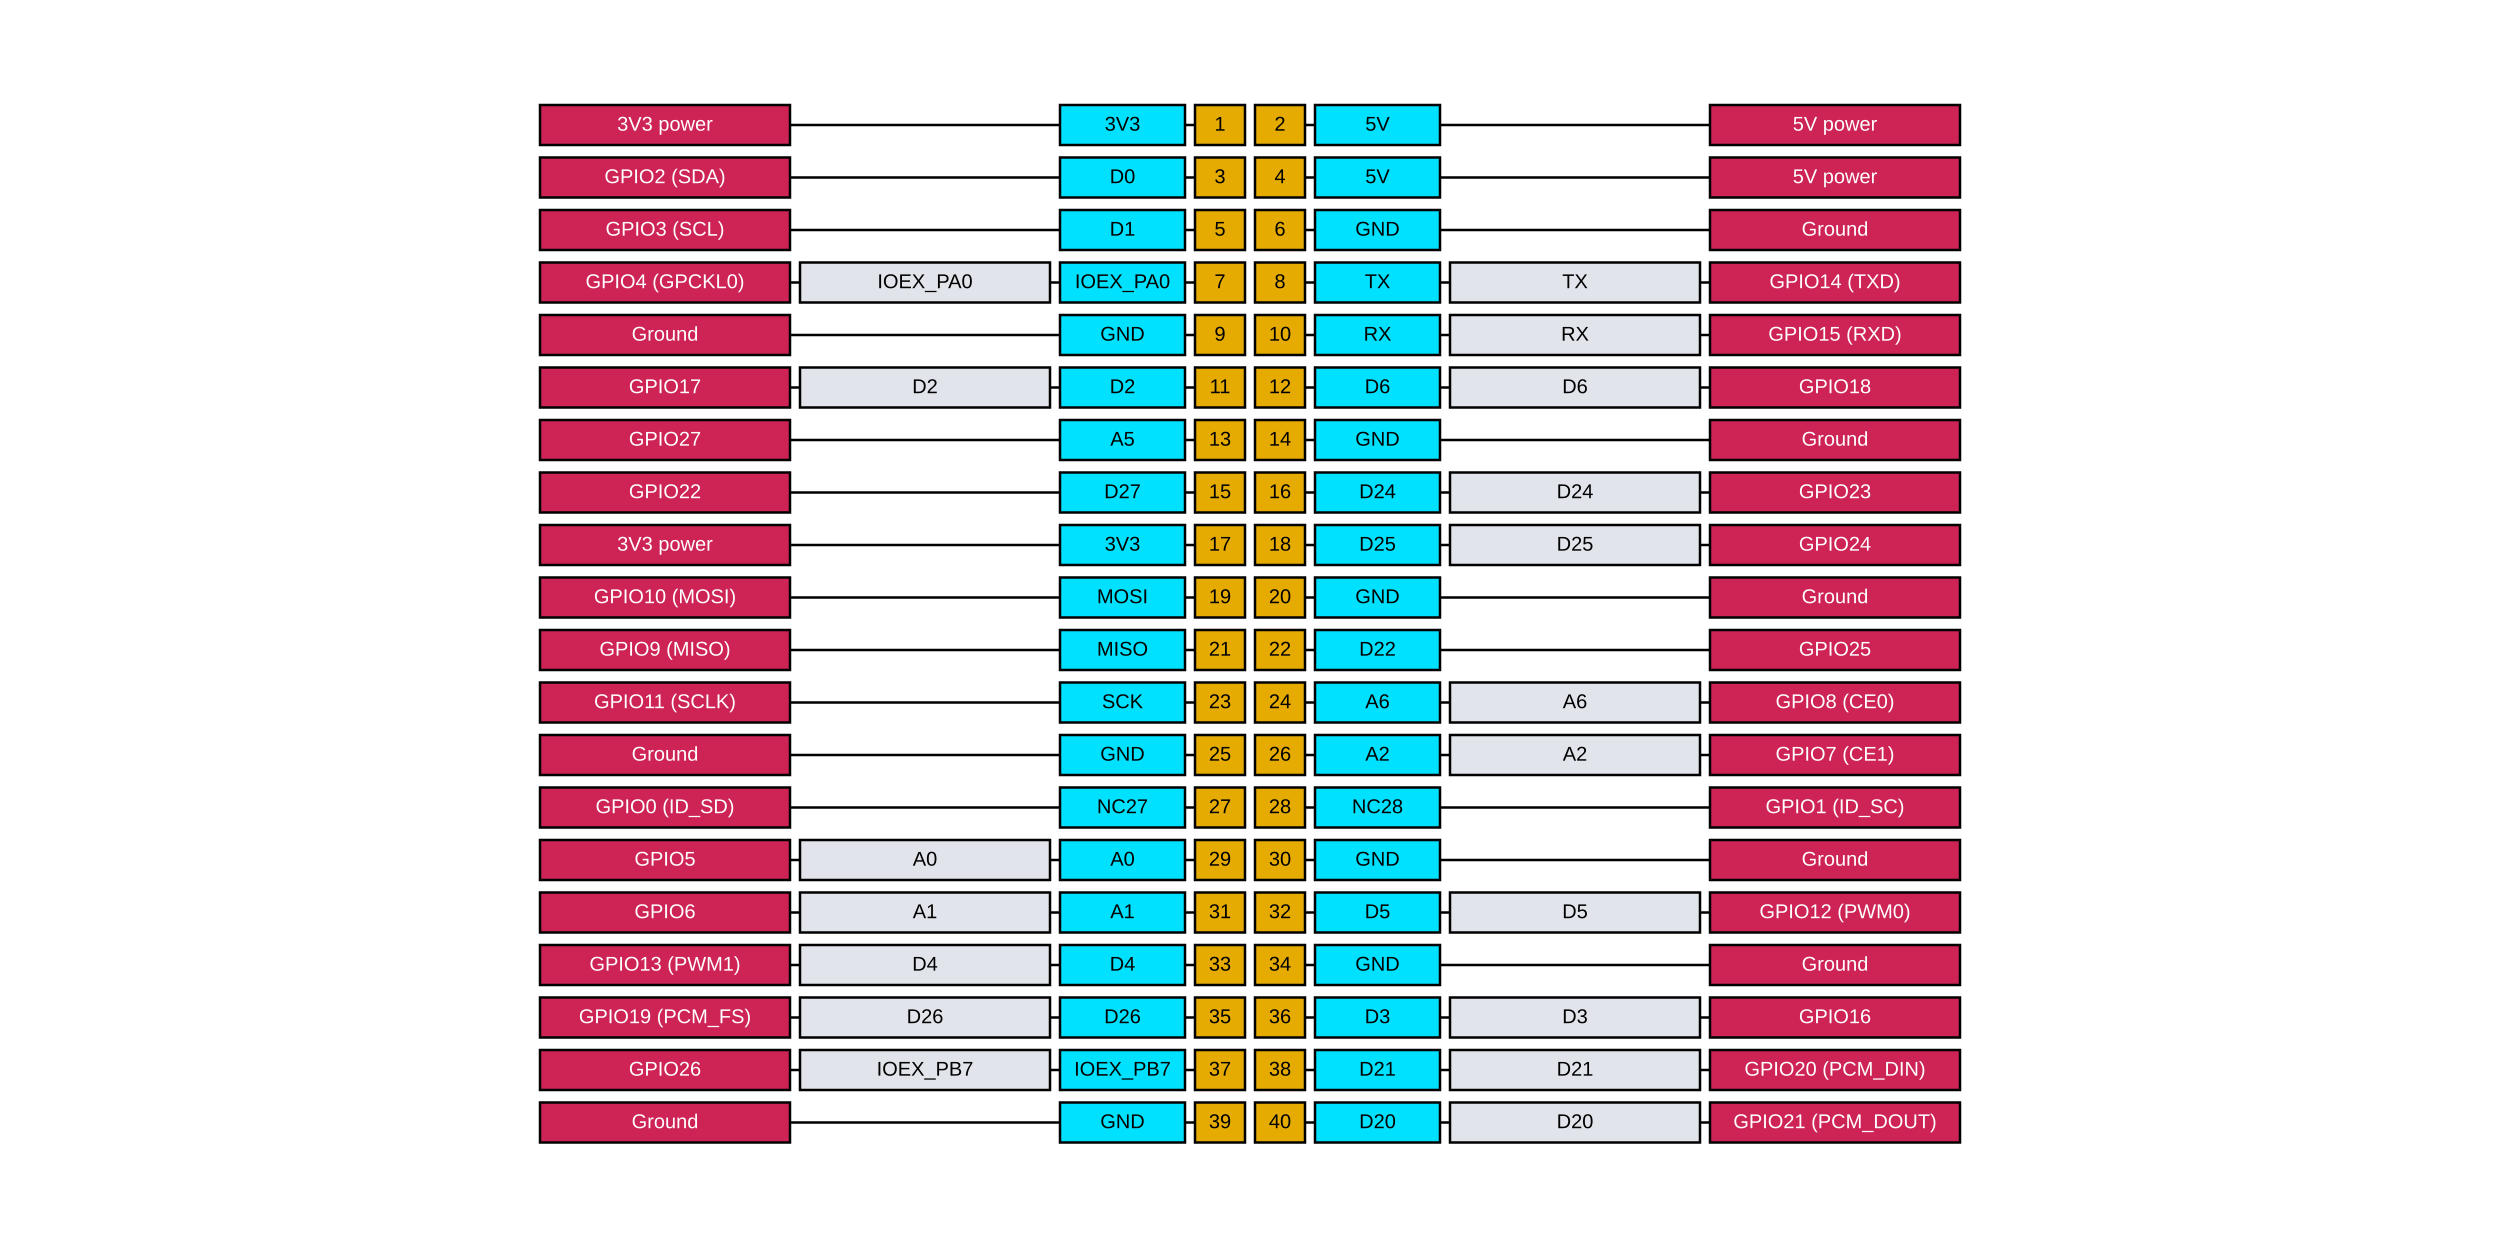
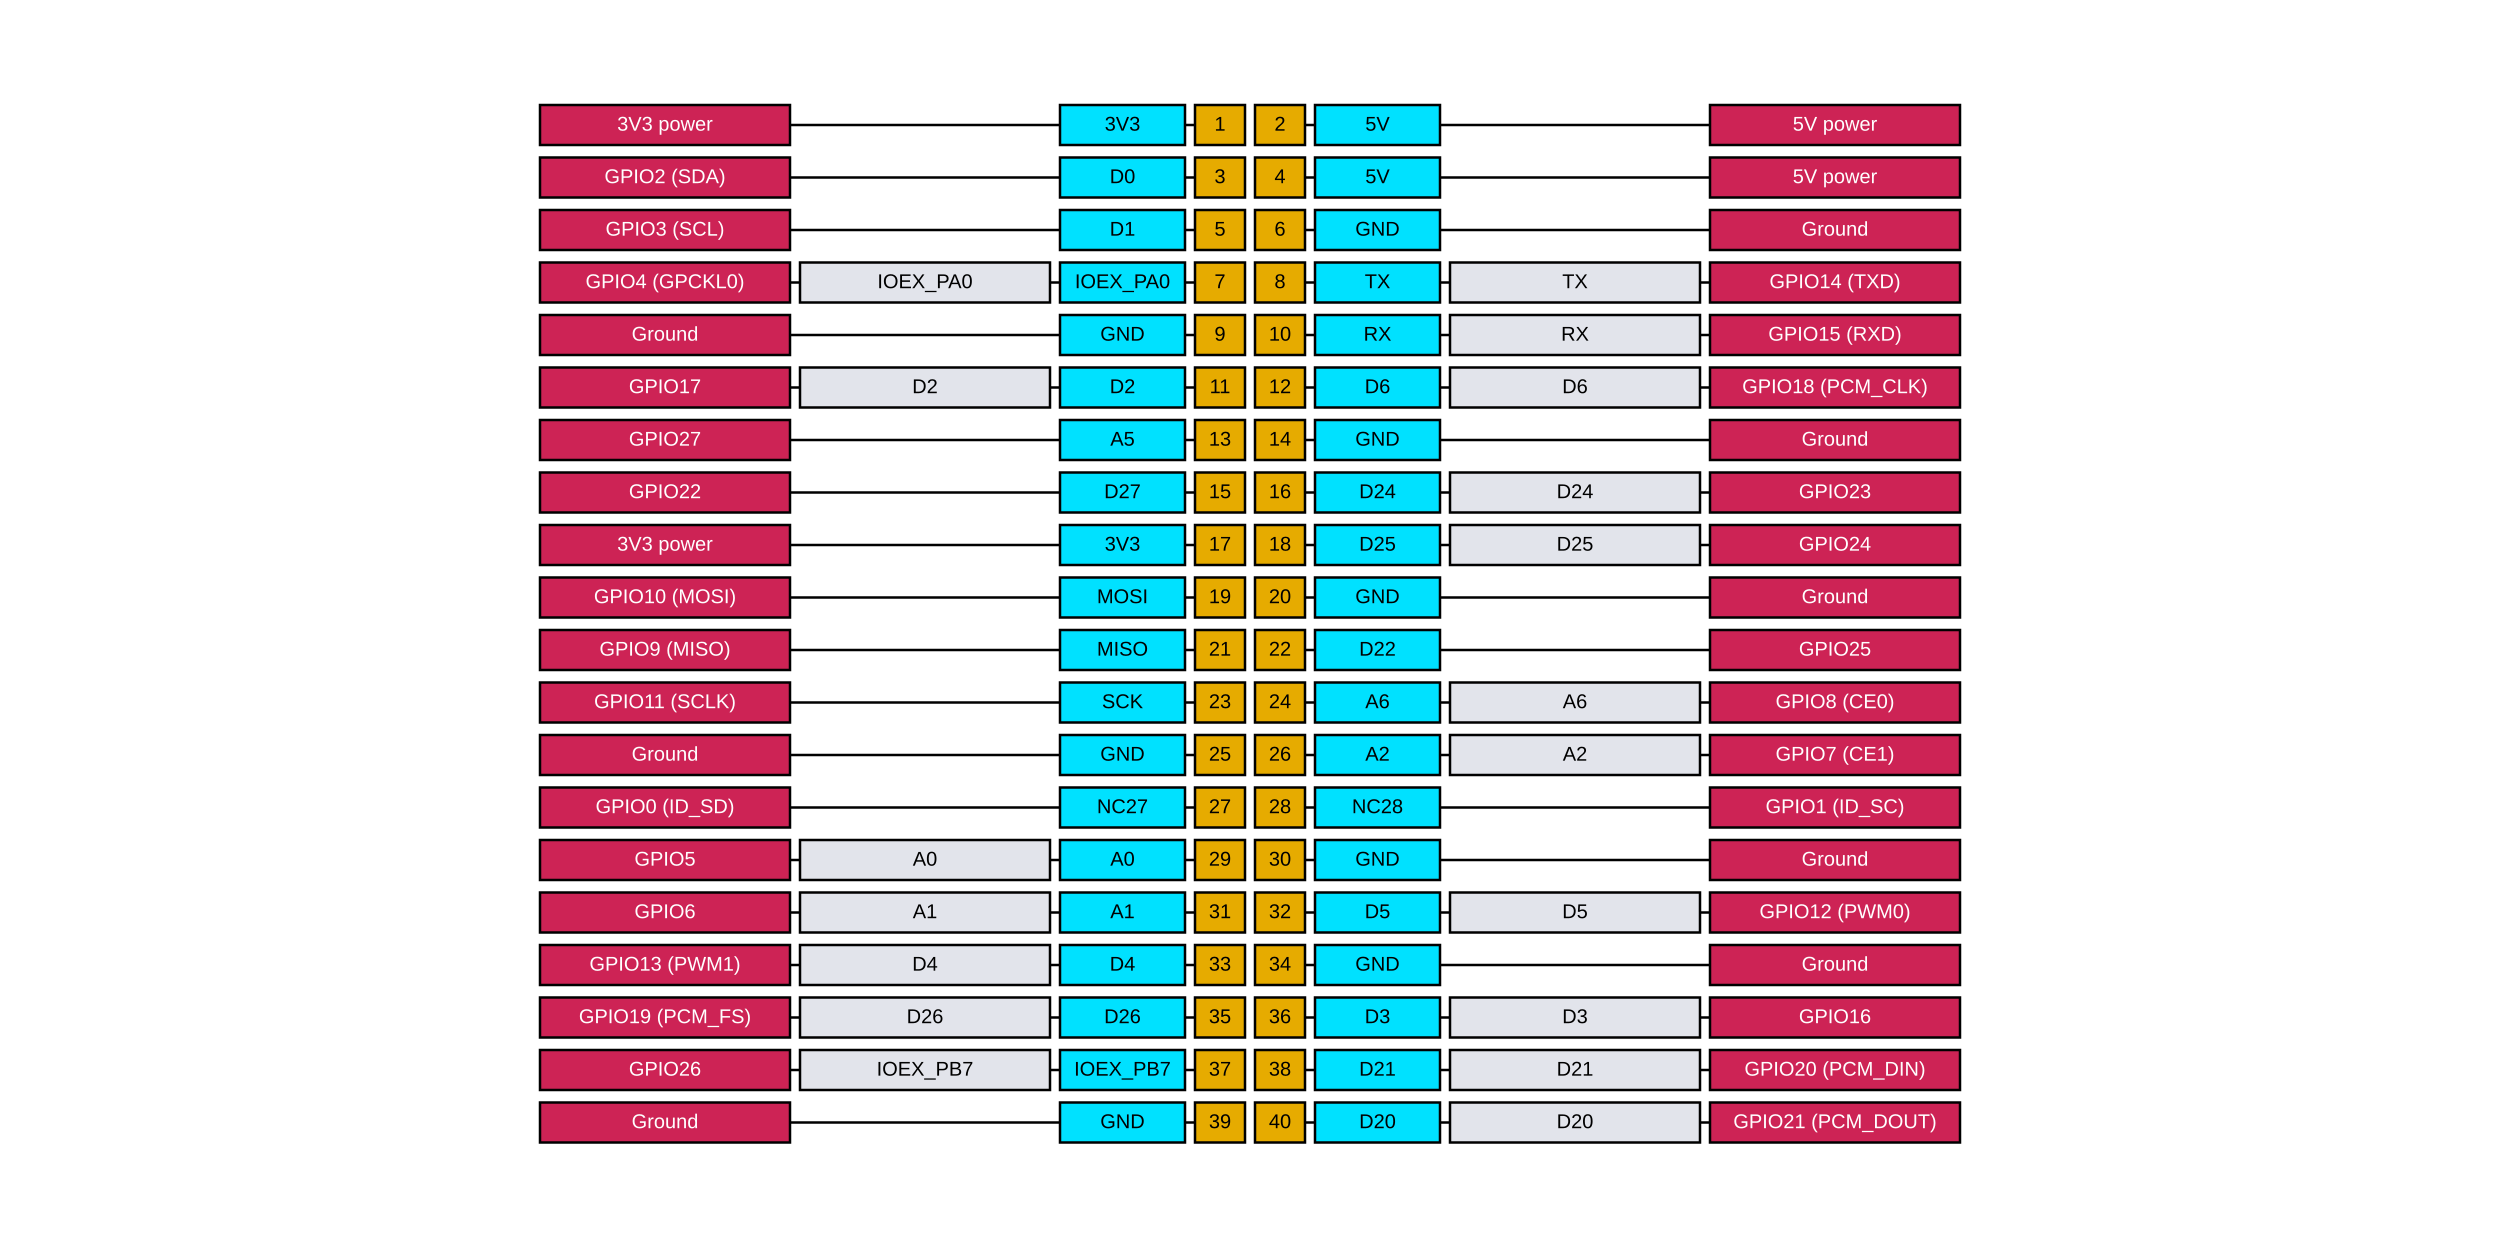
<svg xmlns="http://www.w3.org/2000/svg" width="1000" height="500">
  <rect x="0" y="0" width="1000" height="500" fill="white">
  </rect>
  <g transform="translate(498,50) ">
    <line x1="0" y1="0" x2="0" y2="0" stroke="black" stroke-width="1">
    </line>
    <rect x="-20" y="-8" width="20" height="16" stroke="black" fill="#E6AB00">
    </rect>
    <text x="-10" y="0" text-anchor="middle" dominant-baseline="middle" font-family="Arial, Helvetica, sans-serif" font-size="8px" fill="black">
1    </text>
    <line x1="-20" y1="0" x2="-24" y2="0" stroke="black" stroke-width="1">
    </line>
    <rect x="-74" y="-8" width="50" height="16" stroke="black" fill="#00E1FF">
    </rect>
    <text x="-49" y="0" text-anchor="middle" dominant-baseline="middle" font-family="Arial, Helvetica, sans-serif" font-size="8px" fill="black">
3V3    </text>
    <line x1="-74" y1="0" x2="-182" y2="0" stroke="black" stroke-width="1">
    </line>
    <rect x="-282" y="-8" width="100" height="16" stroke="black" fill="#CD2355">
    </rect>
    <text x="-232" y="0" text-anchor="middle" dominant-baseline="middle" font-family="Arial, Helvetica, sans-serif" font-size="8px" fill="white">
3V3 power    </text>
  </g>
  <g transform="translate(498,71) ">
    <line x1="0" y1="0" x2="0" y2="0" stroke="black" stroke-width="1">
    </line>
    <rect x="-20" y="-8" width="20" height="16" stroke="black" fill="#E6AB00">
    </rect>
    <text x="-10" y="0" text-anchor="middle" dominant-baseline="middle" font-family="Arial, Helvetica, sans-serif" font-size="8px" fill="black">
3    </text>
    <line x1="-20" y1="0" x2="-24" y2="0" stroke="black" stroke-width="1">
    </line>
    <rect x="-74" y="-8" width="50" height="16" stroke="black" fill="#00E1FF">
    </rect>
    <text x="-49" y="0" text-anchor="middle" dominant-baseline="middle" font-family="Arial, Helvetica, sans-serif" font-size="8px" fill="black">
D0    </text>
    <line x1="-74" y1="0" x2="-182" y2="0" stroke="black" stroke-width="1">
    </line>
    <rect x="-282" y="-8" width="100" height="16" stroke="black" fill="#CD2355">
    </rect>
    <text x="-232" y="0" text-anchor="middle" dominant-baseline="middle" font-family="Arial, Helvetica, sans-serif" font-size="8px" fill="white">
GPIO2 (SDA)    </text>
  </g>
  <g transform="translate(498,92) ">
    <line x1="0" y1="0" x2="0" y2="0" stroke="black" stroke-width="1">
    </line>
    <rect x="-20" y="-8" width="20" height="16" stroke="black" fill="#E6AB00">
    </rect>
    <text x="-10" y="0" text-anchor="middle" dominant-baseline="middle" font-family="Arial, Helvetica, sans-serif" font-size="8px" fill="black">
5    </text>
    <line x1="-20" y1="0" x2="-24" y2="0" stroke="black" stroke-width="1">
    </line>
    <rect x="-74" y="-8" width="50" height="16" stroke="black" fill="#00E1FF">
    </rect>
    <text x="-49" y="0" text-anchor="middle" dominant-baseline="middle" font-family="Arial, Helvetica, sans-serif" font-size="8px" fill="black">
D1    </text>
    <line x1="-74" y1="0" x2="-182" y2="0" stroke="black" stroke-width="1">
    </line>
    <rect x="-282" y="-8" width="100" height="16" stroke="black" fill="#CD2355">
    </rect>
    <text x="-232" y="0" text-anchor="middle" dominant-baseline="middle" font-family="Arial, Helvetica, sans-serif" font-size="8px" fill="white">
GPIO3 (SCL)    </text>
  </g>
  <g transform="translate(498,113) ">
    <line x1="0" y1="0" x2="0" y2="0" stroke="black" stroke-width="1">
    </line>
    <rect x="-20" y="-8" width="20" height="16" stroke="black" fill="#E6AB00">
    </rect>
    <text x="-10" y="0" text-anchor="middle" dominant-baseline="middle" font-family="Arial, Helvetica, sans-serif" font-size="8px" fill="black">
7    </text>
    <line x1="-20" y1="0" x2="-24" y2="0" stroke="black" stroke-width="1">
    </line>
    <rect x="-74" y="-8" width="50" height="16" stroke="black" fill="#00E1FF">
    </rect>
    <text x="-49" y="0" text-anchor="middle" dominant-baseline="middle" font-family="Arial, Helvetica, sans-serif" font-size="8px" fill="black">
IOEX_PA0    </text>
    <line x1="-74" y1="0" x2="-78" y2="0" stroke="black" stroke-width="1">
    </line>
    <rect x="-178" y="-8" width="100" height="16" stroke="black" fill="#E2E4EB">
    </rect>
    <text x="-128" y="0" text-anchor="middle" dominant-baseline="middle" font-family="Arial, Helvetica, sans-serif" font-size="8px" fill="black">
IOEX_PA0    </text>
    <line x1="-178" y1="0" x2="-182" y2="0" stroke="black" stroke-width="1">
    </line>
    <rect x="-282" y="-8" width="100" height="16" stroke="black" fill="#CD2355">
    </rect>
    <text x="-232" y="0" text-anchor="middle" dominant-baseline="middle" font-family="Arial, Helvetica, sans-serif" font-size="8px" fill="white">
GPIO4 (GPCKL0)    </text>
  </g>
  <g transform="translate(498,134) ">
    <line x1="0" y1="0" x2="0" y2="0" stroke="black" stroke-width="1">
    </line>
    <rect x="-20" y="-8" width="20" height="16" stroke="black" fill="#E6AB00">
    </rect>
    <text x="-10" y="0" text-anchor="middle" dominant-baseline="middle" font-family="Arial, Helvetica, sans-serif" font-size="8px" fill="black">
9    </text>
    <line x1="-20" y1="0" x2="-24" y2="0" stroke="black" stroke-width="1">
    </line>
    <rect x="-74" y="-8" width="50" height="16" stroke="black" fill="#00E1FF">
    </rect>
    <text x="-49" y="0" text-anchor="middle" dominant-baseline="middle" font-family="Arial, Helvetica, sans-serif" font-size="8px" fill="black">
GND    </text>
    <line x1="-74" y1="0" x2="-182" y2="0" stroke="black" stroke-width="1">
    </line>
    <rect x="-282" y="-8" width="100" height="16" stroke="black" fill="#CD2355">
    </rect>
    <text x="-232" y="0" text-anchor="middle" dominant-baseline="middle" font-family="Arial, Helvetica, sans-serif" font-size="8px" fill="white">
Ground    </text>
  </g>
  <g transform="translate(498,155) ">
    <line x1="0" y1="0" x2="0" y2="0" stroke="black" stroke-width="1">
    </line>
    <rect x="-20" y="-8" width="20" height="16" stroke="black" fill="#E6AB00">
    </rect>
    <text x="-10" y="0" text-anchor="middle" dominant-baseline="middle" font-family="Arial, Helvetica, sans-serif" font-size="8px" fill="black">
11    </text>
    <line x1="-20" y1="0" x2="-24" y2="0" stroke="black" stroke-width="1">
    </line>
    <rect x="-74" y="-8" width="50" height="16" stroke="black" fill="#00E1FF">
    </rect>
    <text x="-49" y="0" text-anchor="middle" dominant-baseline="middle" font-family="Arial, Helvetica, sans-serif" font-size="8px" fill="black">
D2    </text>
    <line x1="-74" y1="0" x2="-78" y2="0" stroke="black" stroke-width="1">
    </line>
    <rect x="-178" y="-8" width="100" height="16" stroke="black" fill="#E2E4EB">
    </rect>
    <text x="-128" y="0" text-anchor="middle" dominant-baseline="middle" font-family="Arial, Helvetica, sans-serif" font-size="8px" fill="black">
D2    </text>
    <line x1="-178" y1="0" x2="-182" y2="0" stroke="black" stroke-width="1">
    </line>
    <rect x="-282" y="-8" width="100" height="16" stroke="black" fill="#CD2355">
    </rect>
    <text x="-232" y="0" text-anchor="middle" dominant-baseline="middle" font-family="Arial, Helvetica, sans-serif" font-size="8px" fill="white">
GPIO17    </text>
  </g>
  <g transform="translate(498,176) ">
    <line x1="0" y1="0" x2="0" y2="0" stroke="black" stroke-width="1">
    </line>
    <rect x="-20" y="-8" width="20" height="16" stroke="black" fill="#E6AB00">
    </rect>
    <text x="-10" y="0" text-anchor="middle" dominant-baseline="middle" font-family="Arial, Helvetica, sans-serif" font-size="8px" fill="black">
13    </text>
    <line x1="-20" y1="0" x2="-24" y2="0" stroke="black" stroke-width="1">
    </line>
    <rect x="-74" y="-8" width="50" height="16" stroke="black" fill="#00E1FF">
    </rect>
    <text x="-49" y="0" text-anchor="middle" dominant-baseline="middle" font-family="Arial, Helvetica, sans-serif" font-size="8px" fill="black">
A5    </text>
    <line x1="-74" y1="0" x2="-182" y2="0" stroke="black" stroke-width="1">
    </line>
    <rect x="-282" y="-8" width="100" height="16" stroke="black" fill="#CD2355">
    </rect>
    <text x="-232" y="0" text-anchor="middle" dominant-baseline="middle" font-family="Arial, Helvetica, sans-serif" font-size="8px" fill="white">
GPIO27    </text>
  </g>
  <g transform="translate(498,197) ">
    <line x1="0" y1="0" x2="0" y2="0" stroke="black" stroke-width="1">
    </line>
    <rect x="-20" y="-8" width="20" height="16" stroke="black" fill="#E6AB00">
    </rect>
    <text x="-10" y="0" text-anchor="middle" dominant-baseline="middle" font-family="Arial, Helvetica, sans-serif" font-size="8px" fill="black">
15    </text>
    <line x1="-20" y1="0" x2="-24" y2="0" stroke="black" stroke-width="1">
    </line>
    <rect x="-74" y="-8" width="50" height="16" stroke="black" fill="#00E1FF">
    </rect>
    <text x="-49" y="0" text-anchor="middle" dominant-baseline="middle" font-family="Arial, Helvetica, sans-serif" font-size="8px" fill="black">
D27    </text>
    <line x1="-74" y1="0" x2="-182" y2="0" stroke="black" stroke-width="1">
    </line>
    <rect x="-282" y="-8" width="100" height="16" stroke="black" fill="#CD2355">
    </rect>
    <text x="-232" y="0" text-anchor="middle" dominant-baseline="middle" font-family="Arial, Helvetica, sans-serif" font-size="8px" fill="white">
GPIO22    </text>
  </g>
  <g transform="translate(498,218) ">
    <line x1="0" y1="0" x2="0" y2="0" stroke="black" stroke-width="1">
    </line>
    <rect x="-20" y="-8" width="20" height="16" stroke="black" fill="#E6AB00">
    </rect>
    <text x="-10" y="0" text-anchor="middle" dominant-baseline="middle" font-family="Arial, Helvetica, sans-serif" font-size="8px" fill="black">
17    </text>
    <line x1="-20" y1="0" x2="-24" y2="0" stroke="black" stroke-width="1">
    </line>
    <rect x="-74" y="-8" width="50" height="16" stroke="black" fill="#00E1FF">
    </rect>
    <text x="-49" y="0" text-anchor="middle" dominant-baseline="middle" font-family="Arial, Helvetica, sans-serif" font-size="8px" fill="black">
3V3    </text>
    <line x1="-74" y1="0" x2="-182" y2="0" stroke="black" stroke-width="1">
    </line>
    <rect x="-282" y="-8" width="100" height="16" stroke="black" fill="#CD2355">
    </rect>
    <text x="-232" y="0" text-anchor="middle" dominant-baseline="middle" font-family="Arial, Helvetica, sans-serif" font-size="8px" fill="white">
3V3 power    </text>
  </g>
  <g transform="translate(498,239) ">
    <line x1="0" y1="0" x2="0" y2="0" stroke="black" stroke-width="1">
    </line>
    <rect x="-20" y="-8" width="20" height="16" stroke="black" fill="#E6AB00">
    </rect>
    <text x="-10" y="0" text-anchor="middle" dominant-baseline="middle" font-family="Arial, Helvetica, sans-serif" font-size="8px" fill="black">
19    </text>
    <line x1="-20" y1="0" x2="-24" y2="0" stroke="black" stroke-width="1">
    </line>
    <rect x="-74" y="-8" width="50" height="16" stroke="black" fill="#00E1FF">
    </rect>
    <text x="-49" y="0" text-anchor="middle" dominant-baseline="middle" font-family="Arial, Helvetica, sans-serif" font-size="8px" fill="black">
MOSI    </text>
    <line x1="-74" y1="0" x2="-182" y2="0" stroke="black" stroke-width="1">
    </line>
    <rect x="-282" y="-8" width="100" height="16" stroke="black" fill="#CD2355">
    </rect>
    <text x="-232" y="0" text-anchor="middle" dominant-baseline="middle" font-family="Arial, Helvetica, sans-serif" font-size="8px" fill="white">
GPIO10 (MOSI)    </text>
  </g>
  <g transform="translate(498,260) ">
    <line x1="0" y1="0" x2="0" y2="0" stroke="black" stroke-width="1">
    </line>
    <rect x="-20" y="-8" width="20" height="16" stroke="black" fill="#E6AB00">
    </rect>
    <text x="-10" y="0" text-anchor="middle" dominant-baseline="middle" font-family="Arial, Helvetica, sans-serif" font-size="8px" fill="black">
21    </text>
    <line x1="-20" y1="0" x2="-24" y2="0" stroke="black" stroke-width="1">
    </line>
    <rect x="-74" y="-8" width="50" height="16" stroke="black" fill="#00E1FF">
    </rect>
    <text x="-49" y="0" text-anchor="middle" dominant-baseline="middle" font-family="Arial, Helvetica, sans-serif" font-size="8px" fill="black">
MISO    </text>
    <line x1="-74" y1="0" x2="-182" y2="0" stroke="black" stroke-width="1">
    </line>
    <rect x="-282" y="-8" width="100" height="16" stroke="black" fill="#CD2355">
    </rect>
    <text x="-232" y="0" text-anchor="middle" dominant-baseline="middle" font-family="Arial, Helvetica, sans-serif" font-size="8px" fill="white">
GPIO9 (MISO)    </text>
  </g>
  <g transform="translate(498,281) ">
    <line x1="0" y1="0" x2="0" y2="0" stroke="black" stroke-width="1">
    </line>
    <rect x="-20" y="-8" width="20" height="16" stroke="black" fill="#E6AB00">
    </rect>
    <text x="-10" y="0" text-anchor="middle" dominant-baseline="middle" font-family="Arial, Helvetica, sans-serif" font-size="8px" fill="black">
23    </text>
    <line x1="-20" y1="0" x2="-24" y2="0" stroke="black" stroke-width="1">
    </line>
    <rect x="-74" y="-8" width="50" height="16" stroke="black" fill="#00E1FF">
    </rect>
    <text x="-49" y="0" text-anchor="middle" dominant-baseline="middle" font-family="Arial, Helvetica, sans-serif" font-size="8px" fill="black">
SCK    </text>
    <line x1="-74" y1="0" x2="-182" y2="0" stroke="black" stroke-width="1">
    </line>
    <rect x="-282" y="-8" width="100" height="16" stroke="black" fill="#CD2355">
    </rect>
    <text x="-232" y="0" text-anchor="middle" dominant-baseline="middle" font-family="Arial, Helvetica, sans-serif" font-size="8px" fill="white">
GPIO11 (SCLK)    </text>
  </g>
  <g transform="translate(498,302) ">
    <line x1="0" y1="0" x2="0" y2="0" stroke="black" stroke-width="1">
    </line>
    <rect x="-20" y="-8" width="20" height="16" stroke="black" fill="#E6AB00">
    </rect>
    <text x="-10" y="0" text-anchor="middle" dominant-baseline="middle" font-family="Arial, Helvetica, sans-serif" font-size="8px" fill="black">
25    </text>
    <line x1="-20" y1="0" x2="-24" y2="0" stroke="black" stroke-width="1">
    </line>
    <rect x="-74" y="-8" width="50" height="16" stroke="black" fill="#00E1FF">
    </rect>
    <text x="-49" y="0" text-anchor="middle" dominant-baseline="middle" font-family="Arial, Helvetica, sans-serif" font-size="8px" fill="black">
GND    </text>
    <line x1="-74" y1="0" x2="-182" y2="0" stroke="black" stroke-width="1">
    </line>
    <rect x="-282" y="-8" width="100" height="16" stroke="black" fill="#CD2355">
    </rect>
    <text x="-232" y="0" text-anchor="middle" dominant-baseline="middle" font-family="Arial, Helvetica, sans-serif" font-size="8px" fill="white">
Ground    </text>
  </g>
  <g transform="translate(498,323) ">
    <line x1="0" y1="0" x2="0" y2="0" stroke="black" stroke-width="1">
    </line>
    <rect x="-20" y="-8" width="20" height="16" stroke="black" fill="#E6AB00">
    </rect>
    <text x="-10" y="0" text-anchor="middle" dominant-baseline="middle" font-family="Arial, Helvetica, sans-serif" font-size="8px" fill="black">
27    </text>
    <line x1="-20" y1="0" x2="-24" y2="0" stroke="black" stroke-width="1">
    </line>
    <rect x="-74" y="-8" width="50" height="16" stroke="black" fill="#00E1FF">
    </rect>
    <text x="-49" y="0" text-anchor="middle" dominant-baseline="middle" font-family="Arial, Helvetica, sans-serif" font-size="8px" fill="black">
NC27    </text>
    <line x1="-74" y1="0" x2="-182" y2="0" stroke="black" stroke-width="1">
    </line>
    <rect x="-282" y="-8" width="100" height="16" stroke="black" fill="#CD2355">
    </rect>
    <text x="-232" y="0" text-anchor="middle" dominant-baseline="middle" font-family="Arial, Helvetica, sans-serif" font-size="8px" fill="white">
GPIO0 (ID_SD)    </text>
  </g>
  <g transform="translate(498,344) ">
    <line x1="0" y1="0" x2="0" y2="0" stroke="black" stroke-width="1">
    </line>
    <rect x="-20" y="-8" width="20" height="16" stroke="black" fill="#E6AB00">
    </rect>
    <text x="-10" y="0" text-anchor="middle" dominant-baseline="middle" font-family="Arial, Helvetica, sans-serif" font-size="8px" fill="black">
29    </text>
    <line x1="-20" y1="0" x2="-24" y2="0" stroke="black" stroke-width="1">
    </line>
    <rect x="-74" y="-8" width="50" height="16" stroke="black" fill="#00E1FF">
    </rect>
    <text x="-49" y="0" text-anchor="middle" dominant-baseline="middle" font-family="Arial, Helvetica, sans-serif" font-size="8px" fill="black">
A0    </text>
    <line x1="-74" y1="0" x2="-78" y2="0" stroke="black" stroke-width="1">
    </line>
    <rect x="-178" y="-8" width="100" height="16" stroke="black" fill="#E2E4EB">
    </rect>
    <text x="-128" y="0" text-anchor="middle" dominant-baseline="middle" font-family="Arial, Helvetica, sans-serif" font-size="8px" fill="black">
A0    </text>
    <line x1="-178" y1="0" x2="-182" y2="0" stroke="black" stroke-width="1">
    </line>
    <rect x="-282" y="-8" width="100" height="16" stroke="black" fill="#CD2355">
    </rect>
    <text x="-232" y="0" text-anchor="middle" dominant-baseline="middle" font-family="Arial, Helvetica, sans-serif" font-size="8px" fill="white">
GPIO5    </text>
  </g>
  <g transform="translate(498,365) ">
    <line x1="0" y1="0" x2="0" y2="0" stroke="black" stroke-width="1">
    </line>
    <rect x="-20" y="-8" width="20" height="16" stroke="black" fill="#E6AB00">
    </rect>
    <text x="-10" y="0" text-anchor="middle" dominant-baseline="middle" font-family="Arial, Helvetica, sans-serif" font-size="8px" fill="black">
31    </text>
    <line x1="-20" y1="0" x2="-24" y2="0" stroke="black" stroke-width="1">
    </line>
    <rect x="-74" y="-8" width="50" height="16" stroke="black" fill="#00E1FF">
    </rect>
    <text x="-49" y="0" text-anchor="middle" dominant-baseline="middle" font-family="Arial, Helvetica, sans-serif" font-size="8px" fill="black">
A1    </text>
    <line x1="-74" y1="0" x2="-78" y2="0" stroke="black" stroke-width="1">
    </line>
    <rect x="-178" y="-8" width="100" height="16" stroke="black" fill="#E2E4EB">
    </rect>
    <text x="-128" y="0" text-anchor="middle" dominant-baseline="middle" font-family="Arial, Helvetica, sans-serif" font-size="8px" fill="black">
A1    </text>
    <line x1="-178" y1="0" x2="-182" y2="0" stroke="black" stroke-width="1">
    </line>
    <rect x="-282" y="-8" width="100" height="16" stroke="black" fill="#CD2355">
    </rect>
    <text x="-232" y="0" text-anchor="middle" dominant-baseline="middle" font-family="Arial, Helvetica, sans-serif" font-size="8px" fill="white">
GPIO6    </text>
  </g>
  <g transform="translate(498,386) ">
    <line x1="0" y1="0" x2="0" y2="0" stroke="black" stroke-width="1">
    </line>
    <rect x="-20" y="-8" width="20" height="16" stroke="black" fill="#E6AB00">
    </rect>
    <text x="-10" y="0" text-anchor="middle" dominant-baseline="middle" font-family="Arial, Helvetica, sans-serif" font-size="8px" fill="black">
33    </text>
    <line x1="-20" y1="0" x2="-24" y2="0" stroke="black" stroke-width="1">
    </line>
    <rect x="-74" y="-8" width="50" height="16" stroke="black" fill="#00E1FF">
    </rect>
    <text x="-49" y="0" text-anchor="middle" dominant-baseline="middle" font-family="Arial, Helvetica, sans-serif" font-size="8px" fill="black">
D4    </text>
    <line x1="-74" y1="0" x2="-78" y2="0" stroke="black" stroke-width="1">
    </line>
    <rect x="-178" y="-8" width="100" height="16" stroke="black" fill="#E2E4EB">
    </rect>
    <text x="-128" y="0" text-anchor="middle" dominant-baseline="middle" font-family="Arial, Helvetica, sans-serif" font-size="8px" fill="black">
D4    </text>
    <line x1="-178" y1="0" x2="-182" y2="0" stroke="black" stroke-width="1">
    </line>
    <rect x="-282" y="-8" width="100" height="16" stroke="black" fill="#CD2355">
    </rect>
    <text x="-232" y="0" text-anchor="middle" dominant-baseline="middle" font-family="Arial, Helvetica, sans-serif" font-size="8px" fill="white">
GPIO13 (PWM1)    </text>
  </g>
  <g transform="translate(498,407) ">
    <line x1="0" y1="0" x2="0" y2="0" stroke="black" stroke-width="1">
    </line>
    <rect x="-20" y="-8" width="20" height="16" stroke="black" fill="#E6AB00">
    </rect>
    <text x="-10" y="0" text-anchor="middle" dominant-baseline="middle" font-family="Arial, Helvetica, sans-serif" font-size="8px" fill="black">
35    </text>
    <line x1="-20" y1="0" x2="-24" y2="0" stroke="black" stroke-width="1">
    </line>
    <rect x="-74" y="-8" width="50" height="16" stroke="black" fill="#00E1FF">
    </rect>
    <text x="-49" y="0" text-anchor="middle" dominant-baseline="middle" font-family="Arial, Helvetica, sans-serif" font-size="8px" fill="black">
D26    </text>
    <line x1="-74" y1="0" x2="-78" y2="0" stroke="black" stroke-width="1">
    </line>
    <rect x="-178" y="-8" width="100" height="16" stroke="black" fill="#E2E4EB">
    </rect>
    <text x="-128" y="0" text-anchor="middle" dominant-baseline="middle" font-family="Arial, Helvetica, sans-serif" font-size="8px" fill="black">
D26    </text>
    <line x1="-178" y1="0" x2="-182" y2="0" stroke="black" stroke-width="1">
    </line>
    <rect x="-282" y="-8" width="100" height="16" stroke="black" fill="#CD2355">
    </rect>
    <text x="-232" y="0" text-anchor="middle" dominant-baseline="middle" font-family="Arial, Helvetica, sans-serif" font-size="8px" fill="white">
GPIO19 (PCM_FS)    </text>
  </g>
  <g transform="translate(498,428) ">
    <line x1="0" y1="0" x2="0" y2="0" stroke="black" stroke-width="1">
    </line>
    <rect x="-20" y="-8" width="20" height="16" stroke="black" fill="#E6AB00">
    </rect>
    <text x="-10" y="0" text-anchor="middle" dominant-baseline="middle" font-family="Arial, Helvetica, sans-serif" font-size="8px" fill="black">
37    </text>
    <line x1="-20" y1="0" x2="-24" y2="0" stroke="black" stroke-width="1">
    </line>
    <rect x="-74" y="-8" width="50" height="16" stroke="black" fill="#00E1FF">
    </rect>
    <text x="-49" y="0" text-anchor="middle" dominant-baseline="middle" font-family="Arial, Helvetica, sans-serif" font-size="8px" fill="black">
IOEX_PB7    </text>
    <line x1="-74" y1="0" x2="-78" y2="0" stroke="black" stroke-width="1">
    </line>
    <rect x="-178" y="-8" width="100" height="16" stroke="black" fill="#E2E4EB">
    </rect>
    <text x="-128" y="0" text-anchor="middle" dominant-baseline="middle" font-family="Arial, Helvetica, sans-serif" font-size="8px" fill="black">
IOEX_PB7    </text>
    <line x1="-178" y1="0" x2="-182" y2="0" stroke="black" stroke-width="1">
    </line>
    <rect x="-282" y="-8" width="100" height="16" stroke="black" fill="#CD2355">
    </rect>
    <text x="-232" y="0" text-anchor="middle" dominant-baseline="middle" font-family="Arial, Helvetica, sans-serif" font-size="8px" fill="white">
GPIO26    </text>
  </g>
  <g transform="translate(498,449) ">
    <line x1="0" y1="0" x2="0" y2="0" stroke="black" stroke-width="1">
    </line>
    <rect x="-20" y="-8" width="20" height="16" stroke="black" fill="#E6AB00">
    </rect>
    <text x="-10" y="0" text-anchor="middle" dominant-baseline="middle" font-family="Arial, Helvetica, sans-serif" font-size="8px" fill="black">
39    </text>
    <line x1="-20" y1="0" x2="-24" y2="0" stroke="black" stroke-width="1">
    </line>
    <rect x="-74" y="-8" width="50" height="16" stroke="black" fill="#00E1FF">
    </rect>
    <text x="-49" y="0" text-anchor="middle" dominant-baseline="middle" font-family="Arial, Helvetica, sans-serif" font-size="8px" fill="black">
GND    </text>
    <line x1="-74" y1="0" x2="-182" y2="0" stroke="black" stroke-width="1">
    </line>
    <rect x="-282" y="-8" width="100" height="16" stroke="black" fill="#CD2355">
    </rect>
    <text x="-232" y="0" text-anchor="middle" dominant-baseline="middle" font-family="Arial, Helvetica, sans-serif" font-size="8px" fill="white">
Ground    </text>
  </g>
  <g transform="translate(502,50) ">
    <line x1="0" y1="0" x2="0" y2="0" stroke="black" stroke-width="1">
    </line>
    <rect x="0" y="-8" width="20" height="16" stroke="black" fill="#E6AB00">
    </rect>
    <text x="10" y="0" text-anchor="middle" dominant-baseline="middle" font-family="Arial, Helvetica, sans-serif" font-size="8px" fill="black">
2    </text>
    <line x1="20" y1="0" x2="24" y2="0" stroke="black" stroke-width="1">
    </line>
    <rect x="24" y="-8" width="50" height="16" stroke="black" fill="#00E1FF">
    </rect>
    <text x="49" y="0" text-anchor="middle" dominant-baseline="middle" font-family="Arial, Helvetica, sans-serif" font-size="8px" fill="black">
5V    </text>
    <line x1="74" y1="0" x2="182" y2="0" stroke="black" stroke-width="1">
    </line>
    <rect x="182" y="-8" width="100" height="16" stroke="black" fill="#CD2355">
    </rect>
    <text x="232" y="0" text-anchor="middle" dominant-baseline="middle" font-family="Arial, Helvetica, sans-serif" font-size="8px" fill="white">
5V power    </text>
  </g>
  <g transform="translate(502,71) ">
    <line x1="0" y1="0" x2="0" y2="0" stroke="black" stroke-width="1">
    </line>
    <rect x="0" y="-8" width="20" height="16" stroke="black" fill="#E6AB00">
    </rect>
    <text x="10" y="0" text-anchor="middle" dominant-baseline="middle" font-family="Arial, Helvetica, sans-serif" font-size="8px" fill="black">
4    </text>
    <line x1="20" y1="0" x2="24" y2="0" stroke="black" stroke-width="1">
    </line>
    <rect x="24" y="-8" width="50" height="16" stroke="black" fill="#00E1FF">
    </rect>
    <text x="49" y="0" text-anchor="middle" dominant-baseline="middle" font-family="Arial, Helvetica, sans-serif" font-size="8px" fill="black">
5V    </text>
    <line x1="74" y1="0" x2="182" y2="0" stroke="black" stroke-width="1">
    </line>
    <rect x="182" y="-8" width="100" height="16" stroke="black" fill="#CD2355">
    </rect>
    <text x="232" y="0" text-anchor="middle" dominant-baseline="middle" font-family="Arial, Helvetica, sans-serif" font-size="8px" fill="white">
5V power    </text>
  </g>
  <g transform="translate(502,92) ">
    <line x1="0" y1="0" x2="0" y2="0" stroke="black" stroke-width="1">
    </line>
    <rect x="0" y="-8" width="20" height="16" stroke="black" fill="#E6AB00">
    </rect>
    <text x="10" y="0" text-anchor="middle" dominant-baseline="middle" font-family="Arial, Helvetica, sans-serif" font-size="8px" fill="black">
6    </text>
    <line x1="20" y1="0" x2="24" y2="0" stroke="black" stroke-width="1">
    </line>
    <rect x="24" y="-8" width="50" height="16" stroke="black" fill="#00E1FF">
    </rect>
    <text x="49" y="0" text-anchor="middle" dominant-baseline="middle" font-family="Arial, Helvetica, sans-serif" font-size="8px" fill="black">
GND    </text>
    <line x1="74" y1="0" x2="182" y2="0" stroke="black" stroke-width="1">
    </line>
    <rect x="182" y="-8" width="100" height="16" stroke="black" fill="#CD2355">
    </rect>
    <text x="232" y="0" text-anchor="middle" dominant-baseline="middle" font-family="Arial, Helvetica, sans-serif" font-size="8px" fill="white">
Ground    </text>
  </g>
  <g transform="translate(502,113) ">
    <line x1="0" y1="0" x2="0" y2="0" stroke="black" stroke-width="1">
    </line>
    <rect x="0" y="-8" width="20" height="16" stroke="black" fill="#E6AB00">
    </rect>
    <text x="10" y="0" text-anchor="middle" dominant-baseline="middle" font-family="Arial, Helvetica, sans-serif" font-size="8px" fill="black">
8    </text>
    <line x1="20" y1="0" x2="24" y2="0" stroke="black" stroke-width="1">
    </line>
    <rect x="24" y="-8" width="50" height="16" stroke="black" fill="#00E1FF">
    </rect>
    <text x="49" y="0" text-anchor="middle" dominant-baseline="middle" font-family="Arial, Helvetica, sans-serif" font-size="8px" fill="black">
TX    </text>
    <line x1="74" y1="0" x2="78" y2="0" stroke="black" stroke-width="1">
    </line>
    <rect x="78" y="-8" width="100" height="16" stroke="black" fill="#E2E4EB">
    </rect>
    <text x="128" y="0" text-anchor="middle" dominant-baseline="middle" font-family="Arial, Helvetica, sans-serif" font-size="8px" fill="black">
TX    </text>
    <line x1="178" y1="0" x2="182" y2="0" stroke="black" stroke-width="1">
    </line>
    <rect x="182" y="-8" width="100" height="16" stroke="black" fill="#CD2355">
    </rect>
    <text x="232" y="0" text-anchor="middle" dominant-baseline="middle" font-family="Arial, Helvetica, sans-serif" font-size="8px" fill="white">
GPIO14 (TXD)    </text>
  </g>
  <g transform="translate(502,134) ">
    <line x1="0" y1="0" x2="0" y2="0" stroke="black" stroke-width="1">
    </line>
    <rect x="0" y="-8" width="20" height="16" stroke="black" fill="#E6AB00">
    </rect>
    <text x="10" y="0" text-anchor="middle" dominant-baseline="middle" font-family="Arial, Helvetica, sans-serif" font-size="8px" fill="black">
10    </text>
    <line x1="20" y1="0" x2="24" y2="0" stroke="black" stroke-width="1">
    </line>
    <rect x="24" y="-8" width="50" height="16" stroke="black" fill="#00E1FF">
    </rect>
    <text x="49" y="0" text-anchor="middle" dominant-baseline="middle" font-family="Arial, Helvetica, sans-serif" font-size="8px" fill="black">
RX    </text>
    <line x1="74" y1="0" x2="78" y2="0" stroke="black" stroke-width="1">
    </line>
    <rect x="78" y="-8" width="100" height="16" stroke="black" fill="#E2E4EB">
    </rect>
    <text x="128" y="0" text-anchor="middle" dominant-baseline="middle" font-family="Arial, Helvetica, sans-serif" font-size="8px" fill="black">
RX    </text>
    <line x1="178" y1="0" x2="182" y2="0" stroke="black" stroke-width="1">
    </line>
    <rect x="182" y="-8" width="100" height="16" stroke="black" fill="#CD2355">
    </rect>
    <text x="232" y="0" text-anchor="middle" dominant-baseline="middle" font-family="Arial, Helvetica, sans-serif" font-size="8px" fill="white">
GPIO15 (RXD)    </text>
  </g>
  <g transform="translate(502,155) ">
    <line x1="0" y1="0" x2="0" y2="0" stroke="black" stroke-width="1">
    </line>
    <rect x="0" y="-8" width="20" height="16" stroke="black" fill="#E6AB00">
    </rect>
    <text x="10" y="0" text-anchor="middle" dominant-baseline="middle" font-family="Arial, Helvetica, sans-serif" font-size="8px" fill="black">
12    </text>
    <line x1="20" y1="0" x2="24" y2="0" stroke="black" stroke-width="1">
    </line>
    <rect x="24" y="-8" width="50" height="16" stroke="black" fill="#00E1FF">
    </rect>
    <text x="49" y="0" text-anchor="middle" dominant-baseline="middle" font-family="Arial, Helvetica, sans-serif" font-size="8px" fill="black">
D6    </text>
    <line x1="74" y1="0" x2="78" y2="0" stroke="black" stroke-width="1">
    </line>
    <rect x="78" y="-8" width="100" height="16" stroke="black" fill="#E2E4EB">
    </rect>
    <text x="128" y="0" text-anchor="middle" dominant-baseline="middle" font-family="Arial, Helvetica, sans-serif" font-size="8px" fill="black">
D6    </text>
    <line x1="178" y1="0" x2="182" y2="0" stroke="black" stroke-width="1">
    </line>
    <rect x="182" y="-8" width="100" height="16" stroke="black" fill="#CD2355">
    </rect>
    <text x="232" y="0" text-anchor="middle" dominant-baseline="middle" font-family="Arial, Helvetica, sans-serif" font-size="8px" fill="white">
- GPIO18    </text>
+ GPIO18 (PCM_CLK)    </text>
  </g>
  <g transform="translate(502,176) ">
    <line x1="0" y1="0" x2="0" y2="0" stroke="black" stroke-width="1">
    </line>
    <rect x="0" y="-8" width="20" height="16" stroke="black" fill="#E6AB00">
    </rect>
    <text x="10" y="0" text-anchor="middle" dominant-baseline="middle" font-family="Arial, Helvetica, sans-serif" font-size="8px" fill="black">
14    </text>
    <line x1="20" y1="0" x2="24" y2="0" stroke="black" stroke-width="1">
    </line>
    <rect x="24" y="-8" width="50" height="16" stroke="black" fill="#00E1FF">
    </rect>
    <text x="49" y="0" text-anchor="middle" dominant-baseline="middle" font-family="Arial, Helvetica, sans-serif" font-size="8px" fill="black">
GND    </text>
    <line x1="74" y1="0" x2="182" y2="0" stroke="black" stroke-width="1">
    </line>
    <rect x="182" y="-8" width="100" height="16" stroke="black" fill="#CD2355">
    </rect>
    <text x="232" y="0" text-anchor="middle" dominant-baseline="middle" font-family="Arial, Helvetica, sans-serif" font-size="8px" fill="white">
Ground    </text>
  </g>
  <g transform="translate(502,197) ">
    <line x1="0" y1="0" x2="0" y2="0" stroke="black" stroke-width="1">
    </line>
    <rect x="0" y="-8" width="20" height="16" stroke="black" fill="#E6AB00">
    </rect>
    <text x="10" y="0" text-anchor="middle" dominant-baseline="middle" font-family="Arial, Helvetica, sans-serif" font-size="8px" fill="black">
16    </text>
    <line x1="20" y1="0" x2="24" y2="0" stroke="black" stroke-width="1">
    </line>
    <rect x="24" y="-8" width="50" height="16" stroke="black" fill="#00E1FF">
    </rect>
    <text x="49" y="0" text-anchor="middle" dominant-baseline="middle" font-family="Arial, Helvetica, sans-serif" font-size="8px" fill="black">
D24    </text>
    <line x1="74" y1="0" x2="78" y2="0" stroke="black" stroke-width="1">
    </line>
    <rect x="78" y="-8" width="100" height="16" stroke="black" fill="#E2E4EB">
    </rect>
    <text x="128" y="0" text-anchor="middle" dominant-baseline="middle" font-family="Arial, Helvetica, sans-serif" font-size="8px" fill="black">
D24    </text>
    <line x1="178" y1="0" x2="182" y2="0" stroke="black" stroke-width="1">
    </line>
    <rect x="182" y="-8" width="100" height="16" stroke="black" fill="#CD2355">
    </rect>
    <text x="232" y="0" text-anchor="middle" dominant-baseline="middle" font-family="Arial, Helvetica, sans-serif" font-size="8px" fill="white">
GPIO23    </text>
  </g>
  <g transform="translate(502,218) ">
    <line x1="0" y1="0" x2="0" y2="0" stroke="black" stroke-width="1">
    </line>
    <rect x="0" y="-8" width="20" height="16" stroke="black" fill="#E6AB00">
    </rect>
    <text x="10" y="0" text-anchor="middle" dominant-baseline="middle" font-family="Arial, Helvetica, sans-serif" font-size="8px" fill="black">
18    </text>
    <line x1="20" y1="0" x2="24" y2="0" stroke="black" stroke-width="1">
    </line>
    <rect x="24" y="-8" width="50" height="16" stroke="black" fill="#00E1FF">
    </rect>
    <text x="49" y="0" text-anchor="middle" dominant-baseline="middle" font-family="Arial, Helvetica, sans-serif" font-size="8px" fill="black">
D25    </text>
    <line x1="74" y1="0" x2="78" y2="0" stroke="black" stroke-width="1">
    </line>
    <rect x="78" y="-8" width="100" height="16" stroke="black" fill="#E2E4EB">
    </rect>
    <text x="128" y="0" text-anchor="middle" dominant-baseline="middle" font-family="Arial, Helvetica, sans-serif" font-size="8px" fill="black">
D25    </text>
    <line x1="178" y1="0" x2="182" y2="0" stroke="black" stroke-width="1">
    </line>
    <rect x="182" y="-8" width="100" height="16" stroke="black" fill="#CD2355">
    </rect>
    <text x="232" y="0" text-anchor="middle" dominant-baseline="middle" font-family="Arial, Helvetica, sans-serif" font-size="8px" fill="white">
GPIO24    </text>
  </g>
  <g transform="translate(502,239) ">
    <line x1="0" y1="0" x2="0" y2="0" stroke="black" stroke-width="1">
    </line>
    <rect x="0" y="-8" width="20" height="16" stroke="black" fill="#E6AB00">
    </rect>
    <text x="10" y="0" text-anchor="middle" dominant-baseline="middle" font-family="Arial, Helvetica, sans-serif" font-size="8px" fill="black">
20    </text>
    <line x1="20" y1="0" x2="24" y2="0" stroke="black" stroke-width="1">
    </line>
    <rect x="24" y="-8" width="50" height="16" stroke="black" fill="#00E1FF">
    </rect>
    <text x="49" y="0" text-anchor="middle" dominant-baseline="middle" font-family="Arial, Helvetica, sans-serif" font-size="8px" fill="black">
GND    </text>
    <line x1="74" y1="0" x2="182" y2="0" stroke="black" stroke-width="1">
    </line>
    <rect x="182" y="-8" width="100" height="16" stroke="black" fill="#CD2355">
    </rect>
    <text x="232" y="0" text-anchor="middle" dominant-baseline="middle" font-family="Arial, Helvetica, sans-serif" font-size="8px" fill="white">
Ground    </text>
  </g>
  <g transform="translate(502,260) ">
    <line x1="0" y1="0" x2="0" y2="0" stroke="black" stroke-width="1">
    </line>
    <rect x="0" y="-8" width="20" height="16" stroke="black" fill="#E6AB00">
    </rect>
    <text x="10" y="0" text-anchor="middle" dominant-baseline="middle" font-family="Arial, Helvetica, sans-serif" font-size="8px" fill="black">
22    </text>
    <line x1="20" y1="0" x2="24" y2="0" stroke="black" stroke-width="1">
    </line>
    <rect x="24" y="-8" width="50" height="16" stroke="black" fill="#00E1FF">
    </rect>
    <text x="49" y="0" text-anchor="middle" dominant-baseline="middle" font-family="Arial, Helvetica, sans-serif" font-size="8px" fill="black">
D22    </text>
    <line x1="74" y1="0" x2="182" y2="0" stroke="black" stroke-width="1">
    </line>
    <rect x="182" y="-8" width="100" height="16" stroke="black" fill="#CD2355">
    </rect>
    <text x="232" y="0" text-anchor="middle" dominant-baseline="middle" font-family="Arial, Helvetica, sans-serif" font-size="8px" fill="white">
GPIO25    </text>
  </g>
  <g transform="translate(502,281) ">
    <line x1="0" y1="0" x2="0" y2="0" stroke="black" stroke-width="1">
    </line>
    <rect x="0" y="-8" width="20" height="16" stroke="black" fill="#E6AB00">
    </rect>
    <text x="10" y="0" text-anchor="middle" dominant-baseline="middle" font-family="Arial, Helvetica, sans-serif" font-size="8px" fill="black">
24    </text>
    <line x1="20" y1="0" x2="24" y2="0" stroke="black" stroke-width="1">
    </line>
    <rect x="24" y="-8" width="50" height="16" stroke="black" fill="#00E1FF">
    </rect>
    <text x="49" y="0" text-anchor="middle" dominant-baseline="middle" font-family="Arial, Helvetica, sans-serif" font-size="8px" fill="black">
A6    </text>
    <line x1="74" y1="0" x2="78" y2="0" stroke="black" stroke-width="1">
    </line>
    <rect x="78" y="-8" width="100" height="16" stroke="black" fill="#E2E4EB">
    </rect>
    <text x="128" y="0" text-anchor="middle" dominant-baseline="middle" font-family="Arial, Helvetica, sans-serif" font-size="8px" fill="black">
A6    </text>
    <line x1="178" y1="0" x2="182" y2="0" stroke="black" stroke-width="1">
    </line>
    <rect x="182" y="-8" width="100" height="16" stroke="black" fill="#CD2355">
    </rect>
    <text x="232" y="0" text-anchor="middle" dominant-baseline="middle" font-family="Arial, Helvetica, sans-serif" font-size="8px" fill="white">
GPIO8 (CE0)    </text>
  </g>
  <g transform="translate(502,302) ">
    <line x1="0" y1="0" x2="0" y2="0" stroke="black" stroke-width="1">
    </line>
    <rect x="0" y="-8" width="20" height="16" stroke="black" fill="#E6AB00">
    </rect>
    <text x="10" y="0" text-anchor="middle" dominant-baseline="middle" font-family="Arial, Helvetica, sans-serif" font-size="8px" fill="black">
26    </text>
    <line x1="20" y1="0" x2="24" y2="0" stroke="black" stroke-width="1">
    </line>
    <rect x="24" y="-8" width="50" height="16" stroke="black" fill="#00E1FF">
    </rect>
    <text x="49" y="0" text-anchor="middle" dominant-baseline="middle" font-family="Arial, Helvetica, sans-serif" font-size="8px" fill="black">
A2    </text>
    <line x1="74" y1="0" x2="78" y2="0" stroke="black" stroke-width="1">
    </line>
    <rect x="78" y="-8" width="100" height="16" stroke="black" fill="#E2E4EB">
    </rect>
    <text x="128" y="0" text-anchor="middle" dominant-baseline="middle" font-family="Arial, Helvetica, sans-serif" font-size="8px" fill="black">
A2    </text>
    <line x1="178" y1="0" x2="182" y2="0" stroke="black" stroke-width="1">
    </line>
    <rect x="182" y="-8" width="100" height="16" stroke="black" fill="#CD2355">
    </rect>
    <text x="232" y="0" text-anchor="middle" dominant-baseline="middle" font-family="Arial, Helvetica, sans-serif" font-size="8px" fill="white">
GPIO7 (CE1)    </text>
  </g>
  <g transform="translate(502,323) ">
    <line x1="0" y1="0" x2="0" y2="0" stroke="black" stroke-width="1">
    </line>
    <rect x="0" y="-8" width="20" height="16" stroke="black" fill="#E6AB00">
    </rect>
    <text x="10" y="0" text-anchor="middle" dominant-baseline="middle" font-family="Arial, Helvetica, sans-serif" font-size="8px" fill="black">
28    </text>
    <line x1="20" y1="0" x2="24" y2="0" stroke="black" stroke-width="1">
    </line>
    <rect x="24" y="-8" width="50" height="16" stroke="black" fill="#00E1FF">
    </rect>
    <text x="49" y="0" text-anchor="middle" dominant-baseline="middle" font-family="Arial, Helvetica, sans-serif" font-size="8px" fill="black">
NC28    </text>
    <line x1="74" y1="0" x2="182" y2="0" stroke="black" stroke-width="1">
    </line>
    <rect x="182" y="-8" width="100" height="16" stroke="black" fill="#CD2355">
    </rect>
    <text x="232" y="0" text-anchor="middle" dominant-baseline="middle" font-family="Arial, Helvetica, sans-serif" font-size="8px" fill="white">
GPIO1 (ID_SC)    </text>
  </g>
  <g transform="translate(502,344) ">
    <line x1="0" y1="0" x2="0" y2="0" stroke="black" stroke-width="1">
    </line>
    <rect x="0" y="-8" width="20" height="16" stroke="black" fill="#E6AB00">
    </rect>
    <text x="10" y="0" text-anchor="middle" dominant-baseline="middle" font-family="Arial, Helvetica, sans-serif" font-size="8px" fill="black">
30    </text>
    <line x1="20" y1="0" x2="24" y2="0" stroke="black" stroke-width="1">
    </line>
    <rect x="24" y="-8" width="50" height="16" stroke="black" fill="#00E1FF">
    </rect>
    <text x="49" y="0" text-anchor="middle" dominant-baseline="middle" font-family="Arial, Helvetica, sans-serif" font-size="8px" fill="black">
GND    </text>
    <line x1="74" y1="0" x2="182" y2="0" stroke="black" stroke-width="1">
    </line>
    <rect x="182" y="-8" width="100" height="16" stroke="black" fill="#CD2355">
    </rect>
    <text x="232" y="0" text-anchor="middle" dominant-baseline="middle" font-family="Arial, Helvetica, sans-serif" font-size="8px" fill="white">
Ground    </text>
  </g>
  <g transform="translate(502,365) ">
    <line x1="0" y1="0" x2="0" y2="0" stroke="black" stroke-width="1">
    </line>
    <rect x="0" y="-8" width="20" height="16" stroke="black" fill="#E6AB00">
    </rect>
    <text x="10" y="0" text-anchor="middle" dominant-baseline="middle" font-family="Arial, Helvetica, sans-serif" font-size="8px" fill="black">
32    </text>
    <line x1="20" y1="0" x2="24" y2="0" stroke="black" stroke-width="1">
    </line>
    <rect x="24" y="-8" width="50" height="16" stroke="black" fill="#00E1FF">
    </rect>
    <text x="49" y="0" text-anchor="middle" dominant-baseline="middle" font-family="Arial, Helvetica, sans-serif" font-size="8px" fill="black">
D5    </text>
    <line x1="74" y1="0" x2="78" y2="0" stroke="black" stroke-width="1">
    </line>
    <rect x="78" y="-8" width="100" height="16" stroke="black" fill="#E2E4EB">
    </rect>
    <text x="128" y="0" text-anchor="middle" dominant-baseline="middle" font-family="Arial, Helvetica, sans-serif" font-size="8px" fill="black">
D5    </text>
    <line x1="178" y1="0" x2="182" y2="0" stroke="black" stroke-width="1">
    </line>
    <rect x="182" y="-8" width="100" height="16" stroke="black" fill="#CD2355">
    </rect>
    <text x="232" y="0" text-anchor="middle" dominant-baseline="middle" font-family="Arial, Helvetica, sans-serif" font-size="8px" fill="white">
GPIO12 (PWM0)    </text>
  </g>
  <g transform="translate(502,386) ">
    <line x1="0" y1="0" x2="0" y2="0" stroke="black" stroke-width="1">
    </line>
    <rect x="0" y="-8" width="20" height="16" stroke="black" fill="#E6AB00">
    </rect>
    <text x="10" y="0" text-anchor="middle" dominant-baseline="middle" font-family="Arial, Helvetica, sans-serif" font-size="8px" fill="black">
34    </text>
    <line x1="20" y1="0" x2="24" y2="0" stroke="black" stroke-width="1">
    </line>
    <rect x="24" y="-8" width="50" height="16" stroke="black" fill="#00E1FF">
    </rect>
    <text x="49" y="0" text-anchor="middle" dominant-baseline="middle" font-family="Arial, Helvetica, sans-serif" font-size="8px" fill="black">
GND    </text>
    <line x1="74" y1="0" x2="182" y2="0" stroke="black" stroke-width="1">
    </line>
    <rect x="182" y="-8" width="100" height="16" stroke="black" fill="#CD2355">
    </rect>
    <text x="232" y="0" text-anchor="middle" dominant-baseline="middle" font-family="Arial, Helvetica, sans-serif" font-size="8px" fill="white">
Ground    </text>
  </g>
  <g transform="translate(502,407) ">
    <line x1="0" y1="0" x2="0" y2="0" stroke="black" stroke-width="1">
    </line>
    <rect x="0" y="-8" width="20" height="16" stroke="black" fill="#E6AB00">
    </rect>
    <text x="10" y="0" text-anchor="middle" dominant-baseline="middle" font-family="Arial, Helvetica, sans-serif" font-size="8px" fill="black">
36    </text>
    <line x1="20" y1="0" x2="24" y2="0" stroke="black" stroke-width="1">
    </line>
    <rect x="24" y="-8" width="50" height="16" stroke="black" fill="#00E1FF">
    </rect>
    <text x="49" y="0" text-anchor="middle" dominant-baseline="middle" font-family="Arial, Helvetica, sans-serif" font-size="8px" fill="black">
D3    </text>
    <line x1="74" y1="0" x2="78" y2="0" stroke="black" stroke-width="1">
    </line>
    <rect x="78" y="-8" width="100" height="16" stroke="black" fill="#E2E4EB">
    </rect>
    <text x="128" y="0" text-anchor="middle" dominant-baseline="middle" font-family="Arial, Helvetica, sans-serif" font-size="8px" fill="black">
D3    </text>
    <line x1="178" y1="0" x2="182" y2="0" stroke="black" stroke-width="1">
    </line>
    <rect x="182" y="-8" width="100" height="16" stroke="black" fill="#CD2355">
    </rect>
    <text x="232" y="0" text-anchor="middle" dominant-baseline="middle" font-family="Arial, Helvetica, sans-serif" font-size="8px" fill="white">
GPIO16    </text>
  </g>
  <g transform="translate(502,428) ">
    <line x1="0" y1="0" x2="0" y2="0" stroke="black" stroke-width="1">
    </line>
    <rect x="0" y="-8" width="20" height="16" stroke="black" fill="#E6AB00">
    </rect>
    <text x="10" y="0" text-anchor="middle" dominant-baseline="middle" font-family="Arial, Helvetica, sans-serif" font-size="8px" fill="black">
38    </text>
    <line x1="20" y1="0" x2="24" y2="0" stroke="black" stroke-width="1">
    </line>
    <rect x="24" y="-8" width="50" height="16" stroke="black" fill="#00E1FF">
    </rect>
    <text x="49" y="0" text-anchor="middle" dominant-baseline="middle" font-family="Arial, Helvetica, sans-serif" font-size="8px" fill="black">
D21    </text>
    <line x1="74" y1="0" x2="78" y2="0" stroke="black" stroke-width="1">
    </line>
    <rect x="78" y="-8" width="100" height="16" stroke="black" fill="#E2E4EB">
    </rect>
    <text x="128" y="0" text-anchor="middle" dominant-baseline="middle" font-family="Arial, Helvetica, sans-serif" font-size="8px" fill="black">
D21    </text>
    <line x1="178" y1="0" x2="182" y2="0" stroke="black" stroke-width="1">
    </line>
    <rect x="182" y="-8" width="100" height="16" stroke="black" fill="#CD2355">
    </rect>
    <text x="232" y="0" text-anchor="middle" dominant-baseline="middle" font-family="Arial, Helvetica, sans-serif" font-size="8px" fill="white">
GPIO20 (PCM_DIN)    </text>
  </g>
  <g transform="translate(502,449) ">
    <line x1="0" y1="0" x2="0" y2="0" stroke="black" stroke-width="1">
    </line>
    <rect x="0" y="-8" width="20" height="16" stroke="black" fill="#E6AB00">
    </rect>
    <text x="10" y="0" text-anchor="middle" dominant-baseline="middle" font-family="Arial, Helvetica, sans-serif" font-size="8px" fill="black">
40    </text>
    <line x1="20" y1="0" x2="24" y2="0" stroke="black" stroke-width="1">
    </line>
    <rect x="24" y="-8" width="50" height="16" stroke="black" fill="#00E1FF">
    </rect>
    <text x="49" y="0" text-anchor="middle" dominant-baseline="middle" font-family="Arial, Helvetica, sans-serif" font-size="8px" fill="black">
D20    </text>
    <line x1="74" y1="0" x2="78" y2="0" stroke="black" stroke-width="1">
    </line>
    <rect x="78" y="-8" width="100" height="16" stroke="black" fill="#E2E4EB">
    </rect>
    <text x="128" y="0" text-anchor="middle" dominant-baseline="middle" font-family="Arial, Helvetica, sans-serif" font-size="8px" fill="black">
D20    </text>
    <line x1="178" y1="0" x2="182" y2="0" stroke="black" stroke-width="1">
    </line>
    <rect x="182" y="-8" width="100" height="16" stroke="black" fill="#CD2355">
    </rect>
    <text x="232" y="0" text-anchor="middle" dominant-baseline="middle" font-family="Arial, Helvetica, sans-serif" font-size="8px" fill="white">
GPIO21 (PCM_DOUT)    </text>
  </g>
</svg>
